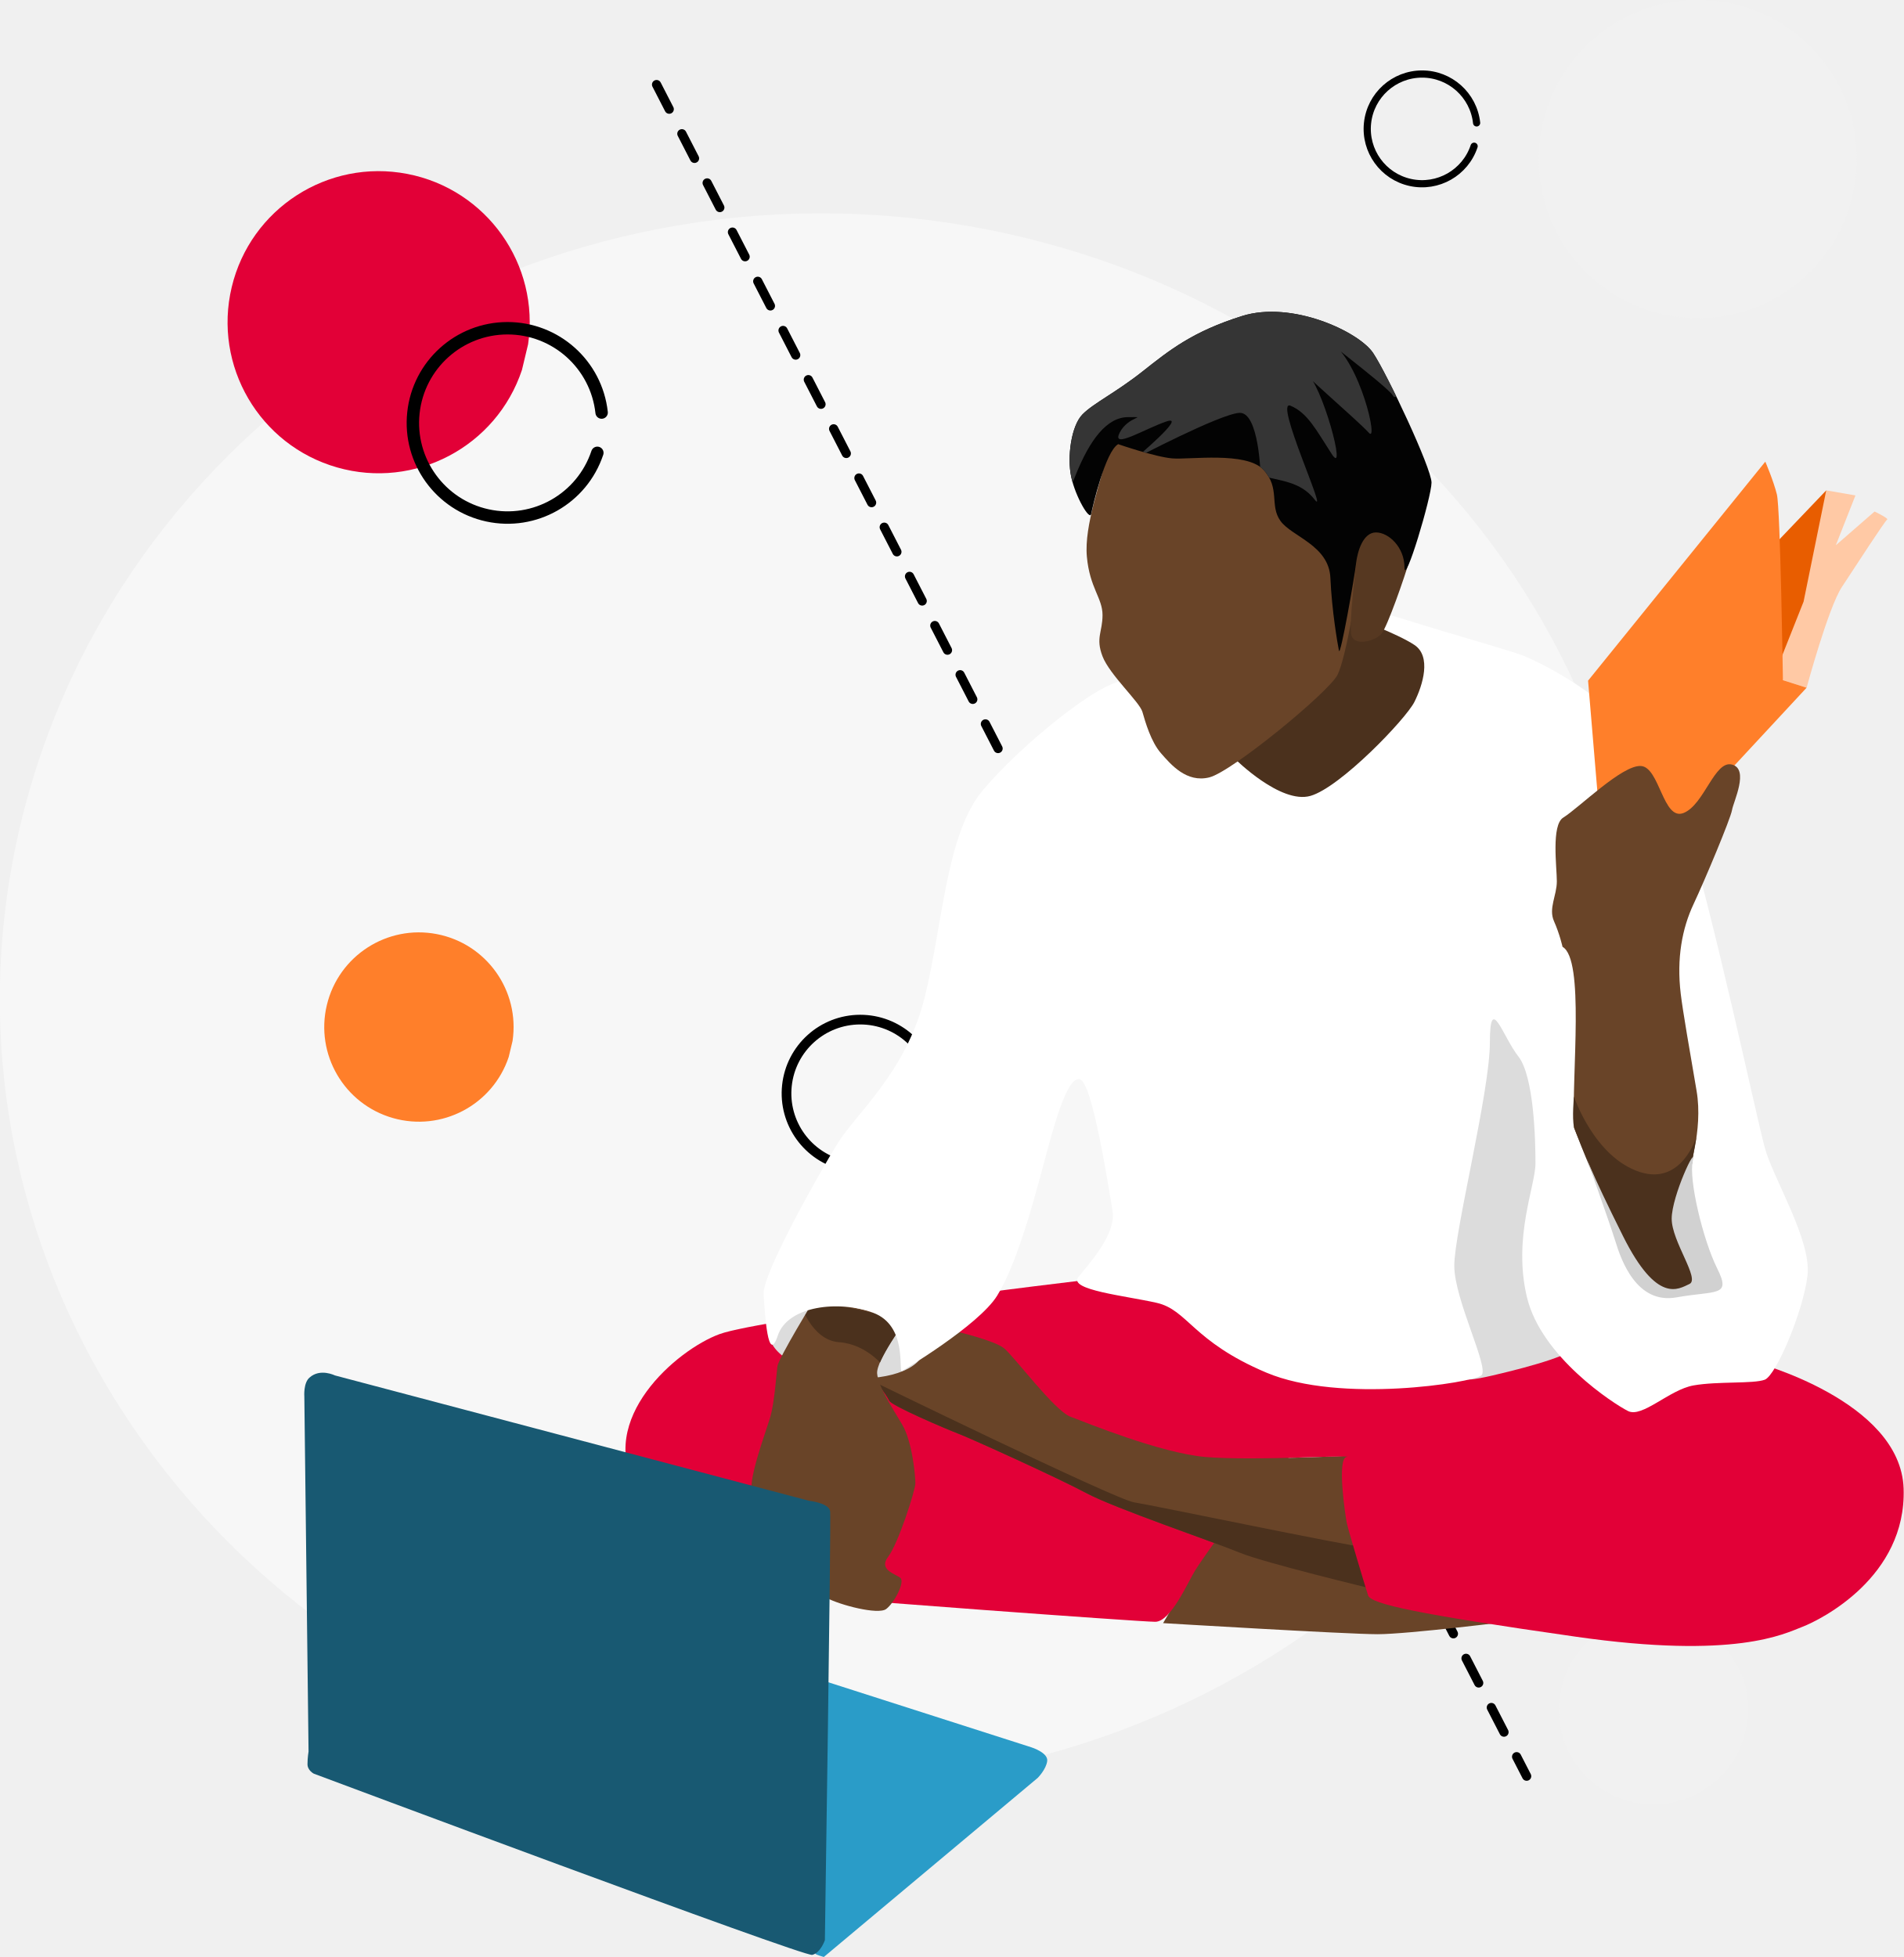
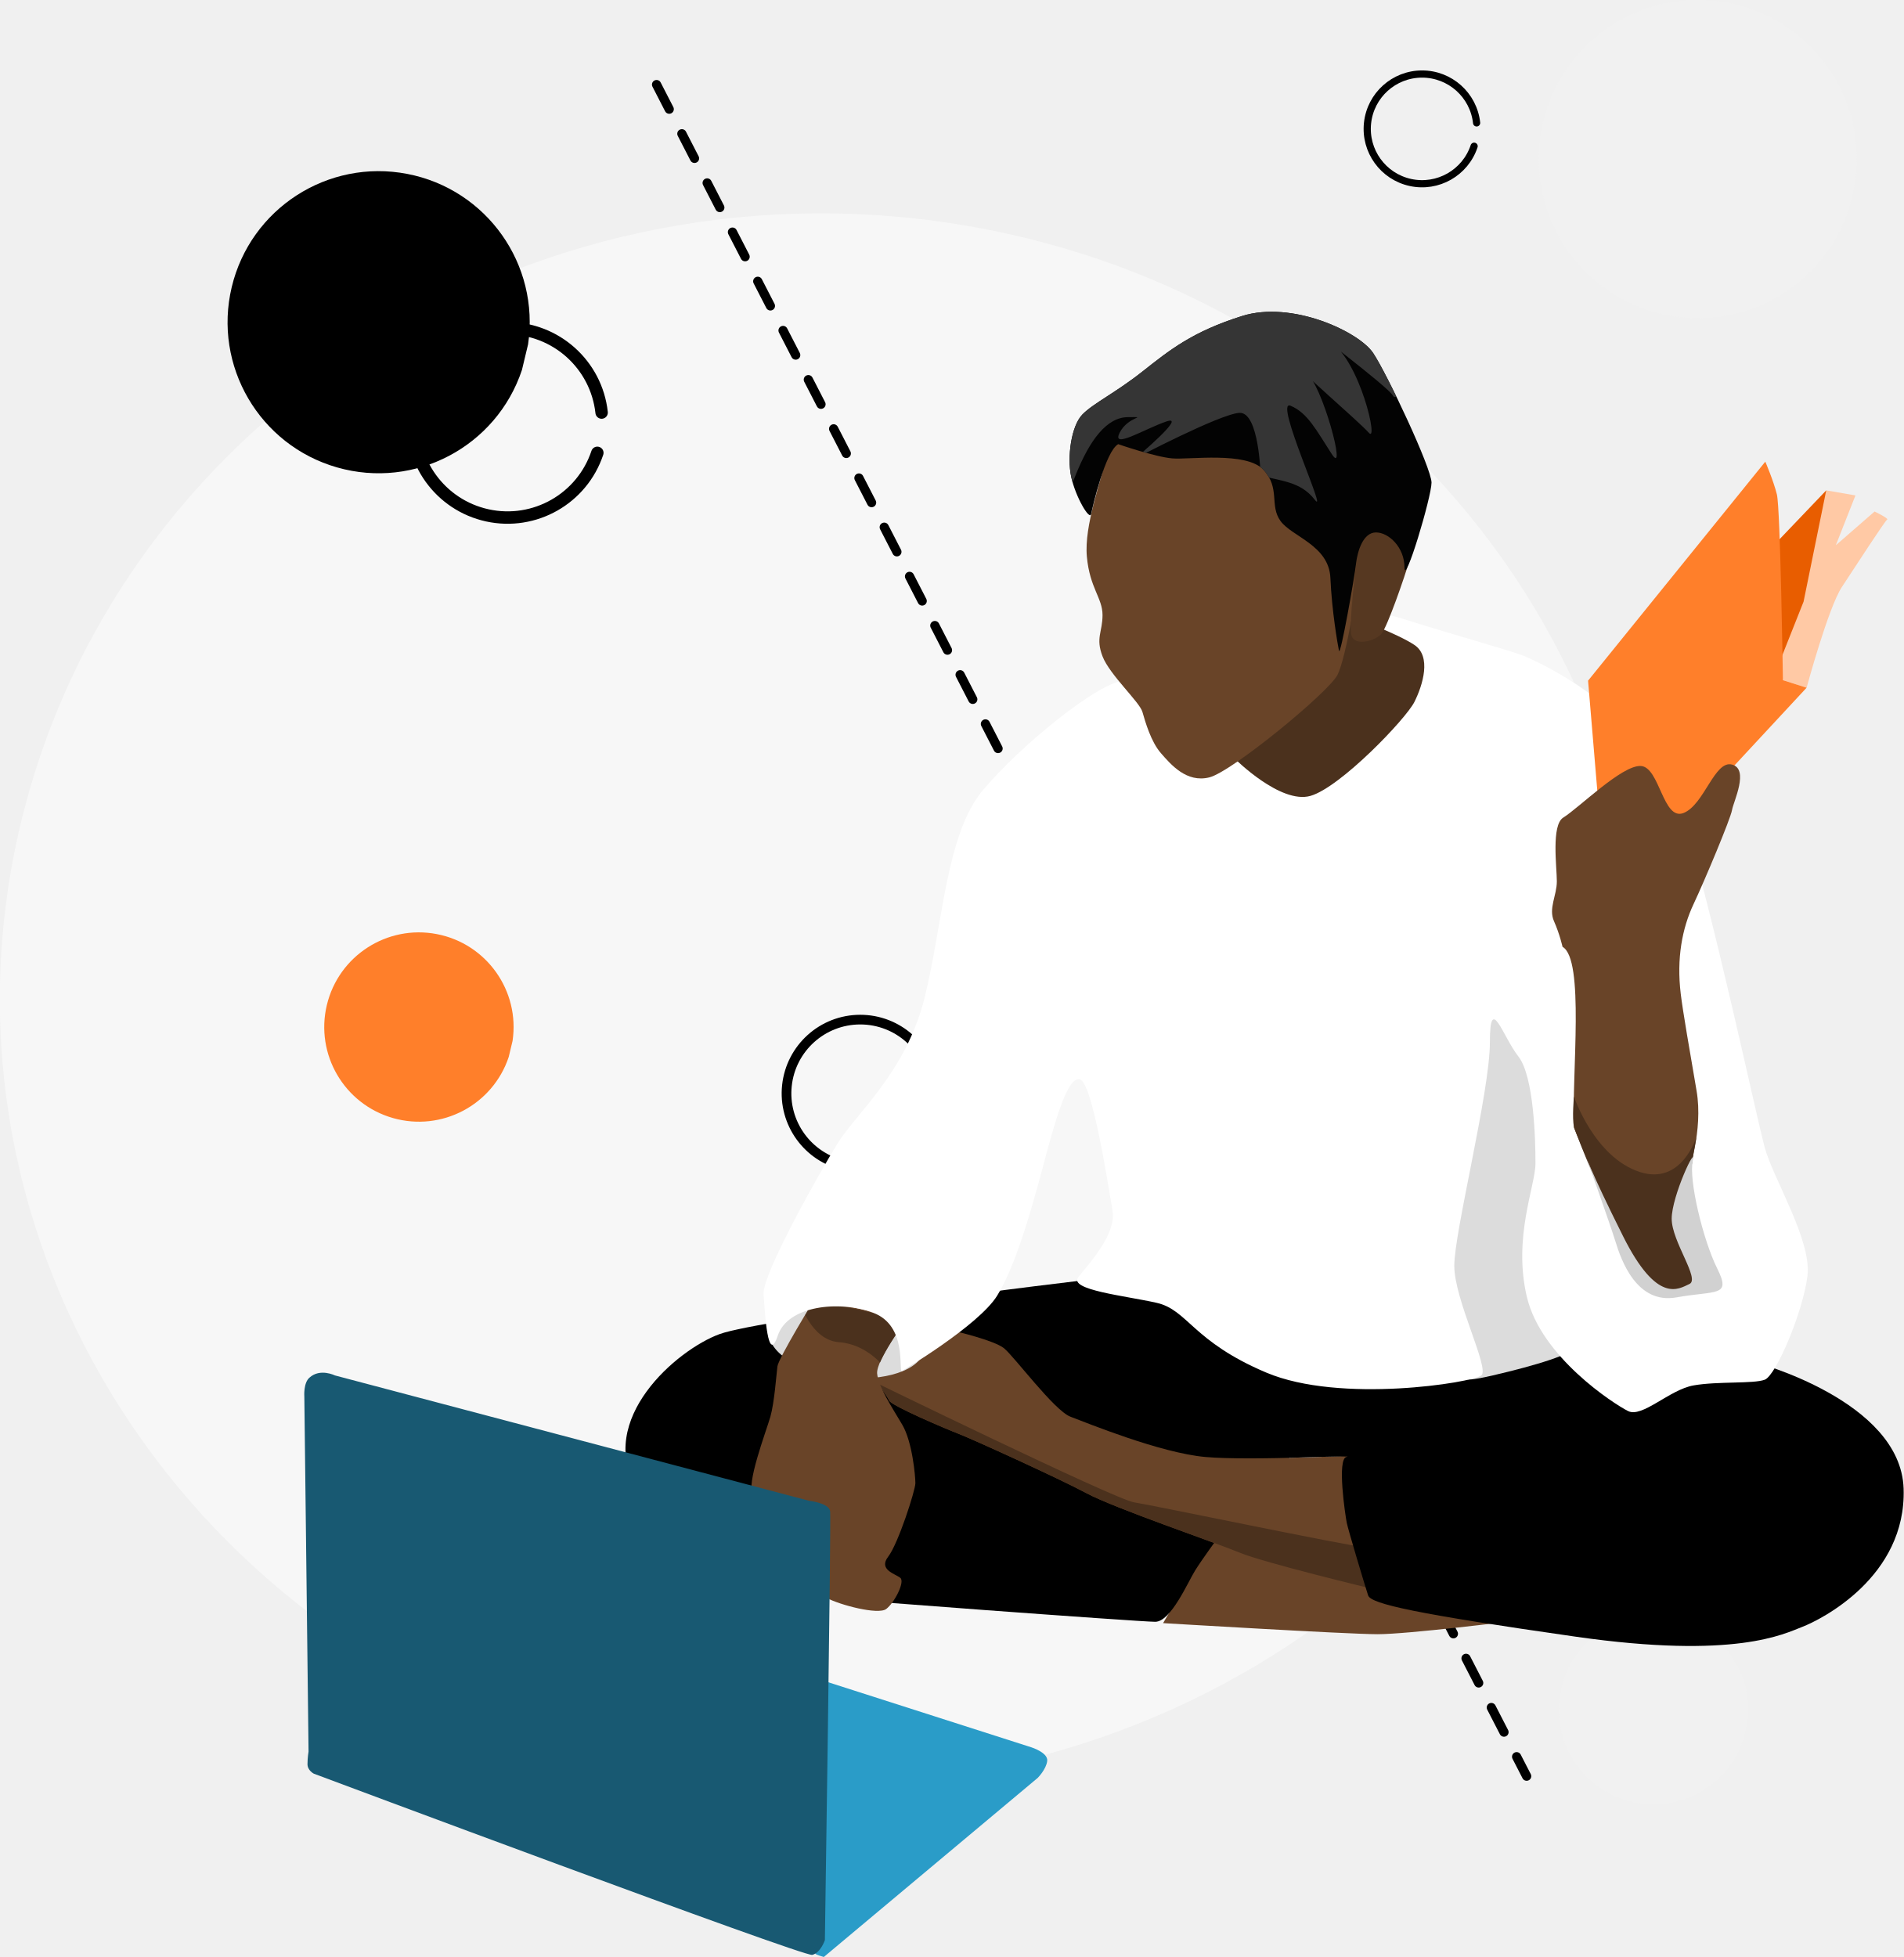
<svg xmlns="http://www.w3.org/2000/svg" id="svg972" version="1.1" viewBox="0 0 234.282 240.873" height="240.873mm" width="234.282mm">
  <defs id="defs966">
    <clipPath id="clipPath1493-5" clipPathUnits="userSpaceOnUse">
      <path id="path1495-9" d="m 89.958,210.254 c 0,0 3.685,0.85 4.63,1.606 0.945,0.756 4.725,5.859 6.237,6.426 1.512,0.567 8.41,3.402 12.662,3.78 4.252,0.378 15.025,-0.189 15.025,-0.189 l 0.661,12.568 c 0,0 -10.205,-2.457 -12.473,-3.402 -2.268,-0.945 -11.717,-4.158 -14.363,-5.575 -2.646,-1.417 -10.772,-5.103 -12.001,-5.575 -1.228,-0.472 -6.331,-2.646 -6.52,-3.118 -0.189,-0.472 -1.984,-2.835 -1.984,-2.835 l 2.929,-5.103 z" style="fill:#ffc89d;fill-opacity:1;stroke:none;stroke-width:0.265px;stroke-linecap:butt;stroke-linejoin:miter;stroke-opacity:1" />
    </clipPath>
    <clipPath id="clipPath1462-1" clipPathUnits="userSpaceOnUse">
      <path id="path1464-4" d="m 76.956,207.333 c 0,0 -3.402,5.575 -3.496,6.331 -0.095,0.756 -0.283,3.402 -0.661,4.725 -0.378,1.323 -2.362,6.52 -1.606,7.276 0.756,0.756 2.457,2.268 2.646,3.307 0.189,1.039 3.024,5.764 4.252,6.426 1.228,0.661 4.819,1.606 5.575,1.039 0.756,-0.567 1.795,-2.551 1.323,-2.929 -0.472,-0.378 -2.079,-0.756 -1.134,-1.984 0.945,-1.228 2.551,-6.237 2.551,-6.898 0,-0.661 -0.283,-3.874 -1.228,-5.481 -0.945,-1.606 -2.268,-3.591 -2.362,-4.819 -0.094,-1.228 2.74,-5.103 2.74,-5.103 z" style="fill:#ffc89d;fill-opacity:1;stroke:none;stroke-width:0.265px;stroke-linecap:butt;stroke-linejoin:miter;stroke-opacity:1" />
    </clipPath>
    <clipPath id="clipPath1427-5" clipPathUnits="userSpaceOnUse">
      <path id="path1429-2" d="m 105.304,127.017 c 0,0 3.475,1.203 5.078,1.336 1.604,0.134 6.949,-0.668 8.553,1.069 1.604,1.737 0.535,3.341 1.604,4.811 1.069,1.47 4.544,2.272 4.677,5.345 0.134,3.074 0.668,6.147 0.802,6.815 0.134,0.668 1.47,-6.949 1.604,-8.152 0.134,-1.203 0.668,-2.94 1.871,-2.94 1.203,0 3.074,1.203 3.074,3.074 0,1.871 2.138,-6.414 2.138,-7.751 0,-1.336 -4.143,-10.156 -5.479,-12.161 -1.336,-2.005 -7.617,-4.944 -12.294,-3.474 -4.677,1.47 -6.815,3.207 -9.354,5.212 -2.539,2.005 -4.544,2.94 -5.613,4.009 -1.069,1.069 -1.47,4.009 -1.069,5.88 0.401,1.871 1.737,4.143 1.871,3.474 0.134,-0.668 1.336,-5.88 2.539,-6.548 z" style="fill:#f8fd86;fill-opacity:1;stroke:none;stroke-width:0.265px;stroke-linecap:butt;stroke-linejoin:miter;stroke-opacity:1" />
    </clipPath>
  </defs>
  <g transform="translate(23.2862,53.9126)" id="layer1">
    <g transform="matrix(2.880058,0,0,2.880058,310.9247,-970.2391)" id="g1142">
      <g transform="matrix(0.4553835,0,0,0.4553835,-223.5689,299.9493)" id="g1779">
        <path d="m 399.707,203.255 a 8.882,8.882 0 0 1 -10.865,5.732 8.882,8.882 0 0 1 -6.201,-10.604 8.882,8.882 0 0 1 10.324,-6.658 8.882,8.882 0 0 1 7.103,10.023" id="path1542-4" style="opacity:1;vector-effect:none;fill:#f1f1f1;fill-opacity:1;stroke:none;stroke-width:1.165;stroke-linecap:round;stroke-linejoin:bevel;stroke-miterlimit:2.3;stroke-dasharray:27.96, 27.96;stroke-dashoffset:0;stroke-opacity:1;paint-order:markers stroke fill" />
        <path d="m 386.379,157.041 a 77.107,73.705 0 0 1 -94.317,47.566 77.107,73.705 0 0 1 -53.831,-87.994 77.107,73.705 0 0 1 89.617,-55.249 77.107,73.705 0 0 1 61.656,83.17" id="path1538-4" style="opacity:1;vector-effect:none;fill:#f7f7f7;fill-opacity:1;stroke:none;stroke-width:1.165;stroke-linecap:round;stroke-linejoin:bevel;stroke-miterlimit:2.3;stroke-dasharray:27.96, 27.96;stroke-dashoffset:0;stroke-opacity:1;paint-order:markers stroke fill" />
        <path id="path1610-6" d="M 297.731,47.933 379.374,206.683" style="fill:none;stroke:#000000;stroke-width:0.865;stroke-linecap:round;stroke-linejoin:miter;stroke-miterlimit:4;stroke-dasharray:2.595, 2.595;stroke-dashoffset:0;stroke-opacity:1" />
        <path d="m 323.411,144.793 a 6.921,6.921 0 0 1 -8.035,4.575 6.921,6.921 0 0 1 -5.413,-7.497 6.921,6.921 0 0 1 6.87,-6.188 6.921,6.921 0 0 1 6.892,6.165" id="path1542-5-2-1-9" style="opacity:1;vector-effect:none;fill:none;fill-opacity:1;stroke:#000000;stroke-width:0.908;stroke-linecap:round;stroke-linejoin:bevel;stroke-miterlimit:2.3;stroke-dasharray:none;stroke-dashoffset:0;stroke-opacity:1;paint-order:markers stroke fill" />
        <g id="g1530-7" transform="translate(216.8446,-3.760441)">
          <path style="fill:#ffc9a5;fill-opacity:1;stroke:none;stroke-width:0.265px;stroke-linecap:butt;stroke-linejoin:miter;stroke-opacity:1" d="m 190.642,89.775 c 0,0 -2.315,7.938 -2.551,9.166 -0.236,1.228 -1.417,5.481 -1.606,6.284 -0.189,0.803 0.095,2.362 0.095,2.362 l 2.221,0.709 c 0,0 2.032,-7.512 3.307,-9.449 1.276,-1.937 4.063,-6.237 4.252,-6.331 0.189,-0.095 -1.181,-0.756 -1.181,-0.756 l -3.638,3.166 1.843,-4.677 z" id="path1501-9" />
          <path style="fill:#694428;fill-opacity:1;stroke:none;stroke-width:0.265px;stroke-linecap:butt;stroke-linejoin:miter;stroke-opacity:1" d="m 132.953,188.332 -4.536,7.749 c 0,0 17.292,1.039 20.127,1.039 2.835,0 12.662,-1.228 12.662,-1.228 l -17.387,-6.993 z" id="path1472-1" />
-           <path style="opacity:1;fill:#e20037;fill-opacity:1;stroke:none;stroke-width:0.265px;stroke-linecap:butt;stroke-linejoin:miter;stroke-opacity:1" d="m 121.129,163.883 c 0,0 -30.335,3.608 -34.344,5.078 -4.009,1.47 -11.626,8.018 -7.751,14.566 3.875,6.548 13.764,9.755 16.036,10.023 2.272,0.267 31.137,2.405 32.607,2.405 1.47,0 3.074,-3.742 3.742,-4.811 0.668,-1.069 2.138,-3.074 2.138,-3.074 0,0 14.833,-15.502 11.626,-17.105 -3.207,-1.604 -24.054,-7.083 -24.054,-7.083 z" id="path1466-0" />
+           <path style="opacity:1;fill:$primary;fill-opacity:1;stroke:none;stroke-width:0.265px;stroke-linecap:butt;stroke-linejoin:miter;stroke-opacity:1" d="m 121.129,163.883 c 0,0 -30.335,3.608 -34.344,5.078 -4.009,1.47 -11.626,8.018 -7.751,14.566 3.875,6.548 13.764,9.755 16.036,10.023 2.272,0.267 31.137,2.405 32.607,2.405 1.47,0 3.074,-3.742 3.742,-4.811 0.668,-1.069 2.138,-3.074 2.138,-3.074 0,0 14.833,-15.502 11.626,-17.105 -3.207,-1.604 -24.054,-7.083 -24.054,-7.083 z" id="path1466-0" />
          <path style="opacity:1;fill:#4b311d;fill-opacity:1;stroke:none;stroke-width:0.265px;stroke-linecap:butt;stroke-linejoin:miter;stroke-opacity:1" d="m 146.386,101.743 c 0,0 6.949,1.604 7.35,2.272 0.401,0.668 0.535,5.613 -1.069,8.152 -1.604,2.539 -8.686,11.626 -13.096,10.824 -4.41,-0.802 -8.82,-7.884 -8.82,-8.954 0,-1.069 15.635,-12.294 15.635,-12.294 z" id="path1431-6" />
          <path style="fill:#694428;fill-opacity:1;stroke:none;stroke-width:0.265px;stroke-linecap:butt;stroke-linejoin:miter;stroke-opacity:1" d="m 108.857,168.677 c 0,0 3.685,0.85 4.63,1.606 0.945,0.756 4.725,5.859 6.237,6.426 1.512,0.567 8.41,3.402 12.662,3.78 4.252,0.378 15.025,-0.189 15.025,-0.189 l 0.661,12.568 c 0,0 -10.205,-2.457 -12.473,-3.402 -2.268,-0.945 -11.717,-4.158 -14.363,-5.575 -2.646,-1.417 -10.772,-5.103 -12.001,-5.575 -1.228,-0.472 -6.331,-2.646 -6.52,-3.118 -0.189,-0.472 -1.984,-2.835 -1.984,-2.835 l 2.929,-5.103 z" id="path1470-2" />
          <path style="fill:#4b311d;fill-opacity:1;stroke:none;stroke-width:0.265px;stroke-linecap:butt;stroke-linejoin:miter;stroke-opacity:1" d="m 81.701,214.673 c 0,0 23.282,11.362 25.077,11.646 1.795,0.283 20.411,4.158 21.356,4.158 0.945,0 1.134,4.914 1.134,4.914 l -22.679,-5.103 -13.607,-4.914 -8.693,-5.953 z" id="path1476-3" clip-path="url(#clipPath1493-5)" transform="translate(18.89881,-41.57738)" />
-           <path style="fill:#e20037;fill-opacity:1;stroke:none;stroke-width:0.265px;stroke-linecap:butt;stroke-linejoin:miter;stroke-opacity:1" d="m 183.871,171.567 c 0,0 13.764,3.608 14.032,11.893 0.267,8.285 -7.751,12.294 -9.488,12.963 -1.737,0.668 -6.281,3.074 -21.248,0.935 -14.967,-2.138 -19.243,-3.074 -19.511,-3.875 -0.267,-0.802 -1.871,-6.147 -2.005,-6.815 -0.134,-0.668 -0.947,-6.053 -0.012,-6.186 0.935,-0.134 -5.514,0.09 -5.514,0.09 l 0.447,-8.47 12.562,-6.014 20.713,-2.539 z" id="path1468-4" />
+           <path style="fill:$primary;fill-opacity:1;stroke:none;stroke-width:0.265px;stroke-linecap:butt;stroke-linejoin:miter;stroke-opacity:1" d="m 183.871,171.567 c 0,0 13.764,3.608 14.032,11.893 0.267,8.285 -7.751,12.294 -9.488,12.963 -1.737,0.668 -6.281,3.074 -21.248,0.935 -14.967,-2.138 -19.243,-3.074 -19.511,-3.875 -0.267,-0.802 -1.871,-6.147 -2.005,-6.815 -0.134,-0.668 -0.947,-6.053 -0.012,-6.186 0.935,-0.134 -5.514,0.09 -5.514,0.09 l 0.447,-8.47 12.562,-6.014 20.713,-2.539 z" id="path1468-4" />
          <path style="fill:#dcdcdc;fill-opacity:1;stroke:none;stroke-width:0.265px;stroke-linecap:butt;stroke-linejoin:miter;stroke-opacity:1" d="m 158.814,138.225 -4.944,23.252 3.341,11.225 c 0,0 -1.871,1.069 2.138,0.134 4.009,-0.935 7.617,-2.005 7.884,-2.806 0.267,-0.802 -1.203,-25.123 -1.203,-25.123 l -5.88,-6.414 z" id="path1437-5" />
          <path style="opacity:1;vector-effect:none;fill:#dcdcdc;fill-opacity:1;stroke:none;stroke-width:1.165;stroke-linecap:round;stroke-linejoin:bevel;stroke-miterlimit:2.3;stroke-dasharray:27.96, 27.96;stroke-dashoffset:0;stroke-opacity:1;paint-order:markers stroke fill" id="path1497-0" d="m 123.679,158.808 a 7.317,3.491 0 0 1 -8.95,2.253 7.317,3.491 0 0 1 -5.108,-4.168 7.317,3.491 0 0 1 8.504,-2.617 7.317,3.491 0 0 1 5.85,3.94" transform="rotate(6.293943)" />
          <path style="fill:#694428;fill-opacity:1;stroke:none;stroke-width:0.265px;stroke-linecap:butt;stroke-linejoin:miter;stroke-opacity:1" d="m 95.722,165.653 c 0,0 -3.402,5.575 -3.496,6.331 -0.095,0.756 -0.283,3.402 -0.661,4.725 -0.378,1.323 -2.362,6.52 -1.606,7.276 0.756,0.756 2.457,2.268 2.646,3.307 0.189,1.039 3.024,5.764 4.252,6.426 1.228,0.661 4.819,1.606 5.575,1.039 0.756,-0.567 1.795,-2.551 1.323,-2.929 -0.472,-0.378 -2.079,-0.756 -1.134,-1.984 0.945,-1.228 2.551,-6.237 2.551,-6.898 0,-0.661 -0.283,-3.874 -1.228,-5.481 -0.945,-1.606 -2.268,-3.591 -2.362,-4.819 -0.095,-1.228 2.74,-5.103 2.74,-5.103 z" id="path1443-5" />
          <path style="fill:#4b311d;fill-opacity:1;stroke:none;stroke-width:0.265px;stroke-linecap:butt;stroke-linejoin:miter;stroke-opacity:1" d="m 75.595,207.514 c 0,0 1.039,3.591 3.685,3.78 2.646,0.189 4.252,2.362 4.252,2.362 l 2.646,-2.551 -3.213,-4.536 -7.182,1.323 z" id="path1445-6" clip-path="url(#clipPath1462-1)" transform="translate(18.73177,-41.57738)" />
          <path style="opacity:1;fill:#ffffff;fill-opacity:1;stroke:none;stroke-width:0.265px;stroke-linecap:butt;stroke-linejoin:miter;stroke-opacity:1" d="m 135.161,114.972 c 0,0 4.276,4.276 7.083,3.475 2.806,-0.802 8.954,-7.216 9.755,-8.82 0.802,-1.604 1.604,-4.276 0,-5.345 -1.604,-1.069 -5.613,-2.539 -5.613,-2.539 0,0 0,-1.336 4.677,0.134 4.677,1.47 9.488,2.806 10.958,3.341 1.47,0.535 12.161,5.345 15.101,14.833 2.94,9.488 6.949,28.464 7.751,31.404 0.802,2.94 4.41,8.686 4.009,12.027 -0.401,3.341 -2.94,9.354 -4.009,9.755 -1.069,0.401 -4.41,0.134 -6.682,0.535 -2.272,0.401 -4.811,3.074 -6.147,2.405 -1.336,-0.668 -8.152,-5.078 -9.488,-10.691 -1.336,-5.613 0.802,-10.424 0.802,-12.562 0,-2.138 -0.134,-8.152 -1.604,-10.023 -1.47,-1.871 -2.673,-6.014 -2.673,-1.336 0,4.677 -3.341,17.773 -3.341,20.981 0,3.207 3.341,9.622 2.539,10.29 -0.802,0.668 -13.23,2.673 -20.179,-0.267 -6.949,-2.94 -7.35,-5.88 -10.29,-6.548 -2.94,-0.668 -8.285,-1.203 -7.35,-2.405 0.935,-1.203 3.608,-4.009 3.207,-6.281 -0.401,-2.272 -1.871,-12.027 -3.074,-12.294 -1.203,-0.267 -2.405,4.276 -3.474,8.285 -1.069,4.009 -2.539,9.221 -4.276,12.027 -1.737,2.806 -8.954,7.083 -8.954,7.083 -0.31,-0.066 0.535,-4.276 -2.673,-5.479 -3.207,-1.203 -8.018,-0.668 -8.954,2.138 -0.935,2.806 -1.203,-2.005 -1.336,-3.875 -0.134,-1.871 5.212,-11.359 6.949,-14.165 1.737,-2.806 6.414,-6.682 8.152,-13.631 1.737,-6.949 2.005,-15.368 5.479,-19.511 3.474,-4.143 10.958,-10.29 13.363,-10.29 2.405,0 10.29,7.35 10.29,7.35 z" id="path1433-9" />
          <path style="fill:#e85d00;fill-opacity:1;stroke:none;stroke-width:0.265px;stroke-linecap:butt;stroke-linejoin:miter;stroke-opacity:1" d="m 184.594,96.106 6.048,-6.331 -2.126,10.442 -2.551,6.426 z" id="path1503-2" />
          <path style="fill:#ff7f2a;fill-opacity:1;stroke:none;stroke-width:0.265px;stroke-linecap:butt;stroke-linejoin:miter;stroke-opacity:1" d="m 168.294,107.634 1.479,17.628 7.026,-3.454 4.677,-5.622 7.323,-7.89 -2.221,-0.709 c 0,0 -0.236,-16.111 -0.567,-17.434 -0.331,-1.323 -1.087,-3.071 -1.087,-3.071 z" id="path1499-1" />
          <path style="fill:#694428;fill-opacity:1;stroke:none;stroke-width:0.265px;stroke-linecap:butt;stroke-linejoin:miter;stroke-opacity:1" d="m 166.966,149.584 5.479,13.163 3.742,2.606 3.742,-1.604 -2.272,-9.822 c 0,0 1.461,-4.045 0.819,-7.801 -0.651,-3.809 -1.286,-7.433 -1.487,-9.104 -0.401,-3.341 0.134,-6.147 1.203,-8.419 1.069,-2.272 3.474,-8.018 3.608,-8.82 0.134,-0.802 1.637,-3.842 0,-4.276 -1.637,-0.434 -2.606,3.775 -4.544,4.544 -1.938,0.768 -2.238,-4.31 -4.009,-4.41 -1.771,-0.1 -5.78,3.909 -7.283,4.844 -1.135,0.706 -0.601,4.644 -0.601,5.98 0,1.336 -0.802,2.539 -0.267,3.742 0.535,1.203 0.802,2.405 0.802,2.405 2.085,1.183 0.861,11.847 1.069,16.972 z" id="path1439-3" />
          <path style="opacity:1;fill:#694428;fill-opacity:1;stroke:none;stroke-width:0.265px;stroke-linecap:butt;stroke-linejoin:miter;stroke-opacity:1" d="m 123.268,85.974 c -0.668,2.94 -2.272,7.083 -2.005,10.023 0.267,2.94 1.47,3.875 1.47,5.479 0,1.604 -0.668,2.138 0,3.875 0.668,1.737 3.474,4.276 3.742,5.212 0.267,0.935 0.802,2.806 1.737,3.875 0.935,1.069 2.405,2.806 4.544,2.272 2.138,-0.535 11.225,-8.018 12.027,-9.622 0.802,-1.604 2.005,-8.553 2.272,-12.294 0.267,-3.742 0.668,-10.824 -1.737,-15.101 -2.405,-4.276 -5.479,-6.281 -8.954,-5.212 -3.474,1.069 -13.096,11.493 -13.096,11.493 z" id="path1404-0" />
          <path style="fill:#563821;fill-opacity:1;stroke:none;stroke-width:0.265px;stroke-linecap:butt;stroke-linejoin:miter;stroke-opacity:1" d="m 146.787,94.66 c 0,0 1.203,-1.47 2.138,-1.47 0.935,0 3.207,1.069 2.673,2.94 -0.535,1.871 -2.138,6.414 -2.673,7.083 -0.535,0.668 -2.405,1.203 -2.806,0.267 -0.401,-0.935 0.668,-8.82 0.668,-8.82 z" id="path1406-5" />
          <path style="fill:#030303;fill-opacity:1;stroke:none;stroke-width:0.265px;stroke-linecap:butt;stroke-linejoin:miter;stroke-opacity:1" d="m 124.203,85.439 c 0,0 3.475,1.203 5.078,1.336 1.604,0.134 6.949,-0.668 8.553,1.069 1.604,1.737 0.535,3.341 1.604,4.811 1.069,1.47 4.544,2.272 4.677,5.345 0.134,3.074 0.668,6.147 0.802,6.815 0.134,0.668 1.47,-6.949 1.604,-8.152 0.134,-1.203 0.668,-2.94 1.871,-2.94 1.203,0 2.673,1.403 2.673,3.274 0,1.871 2.539,-6.615 2.539,-7.951 0,-1.336 -4.143,-10.156 -5.479,-12.161 -1.336,-2.005 -7.617,-4.944 -12.294,-3.474 -4.677,1.47 -6.815,3.207 -9.354,5.212 -2.539,2.005 -4.544,2.94 -5.613,4.009 -1.069,1.069 -1.47,4.009 -1.069,5.88 0.401,1.871 1.737,4.143 1.871,3.474 0.134,-0.668 1.336,-5.88 2.539,-6.548 z" id="path1408-7" />
          <path style="fill:#353535;fill-opacity:1;stroke:none;stroke-width:0.265px;stroke-linecap:butt;stroke-linejoin:miter;stroke-opacity:1" d="m 118.668,129.957 c 1.871,0.535 3.742,0.535 5.078,2.272 1.336,1.737 -3.875,-9.488 -2.272,-8.82 1.604,0.668 2.405,2.272 3.875,4.544 1.47,2.272 -0.935,-6.682 -2.405,-7.617 -1.47,-0.935 4.944,4.544 5.88,5.613 0.935,1.069 -0.802,-6.682 -3.608,-8.553 -2.806,-1.871 5.345,4.143 5.88,5.078 0.535,0.935 2.005,-4.009 -1.604,-6.815 -3.608,-2.806 -14.967,-3.207 -14.967,-3.207 l -11.359,7.35 -6.281,6.815 2.673,7.35 c 0,0 0.401,-0.668 1.737,-4.009 1.336,-3.341 2.94,-5.479 4.944,-5.479 2.005,0 0,-0.134 -0.802,1.47 -0.802,1.604 2.405,-0.401 4.41,-1.069 2.005,-0.668 -2.94,3.475 -2.94,3.475 0,0 7.884,-4.143 9.755,-4.276 1.871,-0.134 2.005,5.88 2.005,5.88 z" id="path1410-5" clip-path="url(#clipPath1427-5)" transform="translate(18.89881,-41.57738)" />
          <path style="fill:#4b311d;fill-opacity:1;stroke:none;stroke-width:0.265px;stroke-linecap:butt;stroke-linejoin:miter;stroke-opacity:1" d="m 166.966,146.66 c 0,0 1.908,5.704 6.195,7.087 3.937,1.27 5.3,-3.304 5.3,-3.304 0,0 -0.481,2.595 -0.528,3.493 -0.047,0.898 -0.52,3.355 0.283,5.906 0.803,2.551 1.228,4.11 0.661,4.299 -0.567,0.189 -2.835,1.134 -3.78,0.614 -0.945,-0.52 -3.118,-3.78 -3.685,-4.725 -0.567,-0.945 -4.252,-9.733 -4.441,-10.536 -0.189,-0.803 -0.005,-2.835 -0.005,-2.835 z" id="path1441-8" />
          <path style="fill:#d1d1d1;fill-opacity:1;stroke:none;stroke-width:0.265px;stroke-linecap:butt;stroke-linejoin:miter;stroke-opacity:1" d="m 167.988,151.983 c 0,0 2.343,6.556 2.878,8.293 0.535,1.737 1.981,5.902 5.723,5.234 3.742,-0.668 5.164,-0.03 3.827,-2.703 -1.336,-2.673 -2.698,-8.361 -2.297,-10.098 0.401,-1.737 -1.979,3.282 -1.979,5.421 0,2.138 2.688,5.659 1.666,6.124 -1.022,0.464 -3.02,1.931 -6.228,-4.484 -3.207,-6.414 -3.591,-7.787 -3.591,-7.787 z" id="path1435-2" />
        </g>
        <path style="fill:#2a9cc8;fill-opacity:1;stroke:none;stroke-width:0.196px;stroke-linecap:butt;stroke-linejoin:miter;stroke-opacity:1" d="m 12.535,234.473 20.369,6.526 c 0,0 1.582,0.494 1.483,1.285 -0.099,0.791 -0.89,1.582 -0.89,1.582 l -20.072,16.809 c 0,0 -0.692,-0.198 -0.791,-0.297 -0.099,-0.099 -0.099,-25.906 -0.099,-25.906 z" id="path1507-1" transform="translate(299.9993,-37.02235)" />
        <path style="fill:#185972;fill-opacity:1;stroke:none;stroke-width:0.196px;stroke-linecap:butt;stroke-linejoin:miter;stroke-opacity:1" d="m -34.826,206.294 c 0.989,-0.89 2.373,-0.198 2.373,-0.198 l 44.494,11.766 c 0,0 1.879,0.198 1.978,0.989 0.099,0.791 -0.494,40.243 -0.494,40.243 0,0 -0.396,1.187 -1.187,1.384 -0.791,0.198 -46.769,-17.007 -46.769,-17.007 0,0 -0.593,-0.297 -0.593,-0.89 0,-0.593 0.099,-1.187 0.099,-1.187 l -0.396,-33.321 c 0,0 -0.099,-1.285 0.494,-1.78 z" id="path1505-9" transform="translate(299.9993,-37.02235)" />
        <path d="M 409.602,59.647 A 14.93,14.93 0 0 1 391.34,69.282 14.93,14.93 0 0 1 380.917,51.458 14.93,14.93 0 0 1 398.269,40.266 14.93,14.93 0 0 1 410.207,57.114" id="path1540-6" style="opacity:1;vector-effect:none;fill:#f1f1f1;fill-opacity:1;stroke:none;stroke-width:1.165;stroke-linecap:round;stroke-linejoin:bevel;stroke-miterlimit:2.3;stroke-dasharray:27.96, 27.96;stroke-dashoffset:0;stroke-opacity:1;paint-order:markers stroke fill" />
        <path d="m 283.857,139.188 a 8.882,8.882 0 0 1 -10.865,5.732 8.882,8.882 0 0 1 -6.201,-10.604 8.882,8.882 0 0 1 10.324,-6.658 8.882,8.882 0 0 1 7.103,10.023" id="path1542-5-0" style="opacity:1;vector-effect:none;fill:#ff7f2a;fill-opacity:1;stroke:none;stroke-width:1.165;stroke-linecap:round;stroke-linejoin:bevel;stroke-miterlimit:2.3;stroke-dasharray:27.96, 27.96;stroke-dashoffset:0;stroke-opacity:1;paint-order:markers stroke fill" />
-         <path d="m 285.098,74.716 a 14.174,14.174 0 0 1 -17.338,9.147 14.174,14.174 0 0 1 -9.895,-16.922 14.174,14.174 0 0 1 16.474,-10.625 14.174,14.174 0 0 1 11.334,15.994" id="path1542-5-3-4" style="opacity:1;vector-effect:none;fill:#e20037;fill-opacity:1;stroke:none;stroke-width:1.859;stroke-linecap:round;stroke-linejoin:bevel;stroke-miterlimit:2.3;stroke-dasharray:44.617, 44.617;stroke-dashoffset:0;stroke-opacity:1;paint-order:markers stroke fill" />
+         <path d="m 285.098,74.716 a 14.174,14.174 0 0 1 -17.338,9.147 14.174,14.174 0 0 1 -9.895,-16.922 14.174,14.174 0 0 1 16.474,-10.625 14.174,14.174 0 0 1 11.334,15.994" id="path1542-5-3-4" style="opacity:1;vector-effect:none;fill:$primary;fill-opacity:1;stroke:none;stroke-width:1.859;stroke-linecap:round;stroke-linejoin:bevel;stroke-miterlimit:2.3;stroke-dasharray:44.617, 44.617;stroke-dashoffset:0;stroke-opacity:1;paint-order:markers stroke fill" />
        <path d="m 292.173,82.492 a 8.882,8.882 0 0 1 -10.312,5.871 8.882,8.882 0 0 1 -6.947,-9.621 8.882,8.882 0 0 1 8.817,-7.942 8.882,8.882 0 0 1 8.844,7.912" id="path1542-5-2-4" style="opacity:1;vector-effect:none;fill:none;fill-opacity:1;stroke:#000000;stroke-width:1.165;stroke-linecap:round;stroke-linejoin:bevel;stroke-miterlimit:2.3;stroke-dasharray:none;stroke-dashoffset:0;stroke-opacity:1;paint-order:markers stroke fill" />
        <path d="m 374.446,53.718 a 5.148,5.148 0 0 1 -5.976,3.403 5.148,5.148 0 0 1 -4.026,-5.576 5.148,5.148 0 0 1 5.11,-4.602 5.148,5.148 0 0 1 5.126,4.585" id="path1542-5-2-1-1-8" style="opacity:1;vector-effect:none;fill:none;fill-opacity:1;stroke:#000000;stroke-width:0.675;stroke-linecap:round;stroke-linejoin:bevel;stroke-miterlimit:2.3;stroke-dasharray:none;stroke-dashoffset:0;stroke-opacity:1;paint-order:markers stroke fill" />
      </g>
    </g>
  </g>
</svg>
